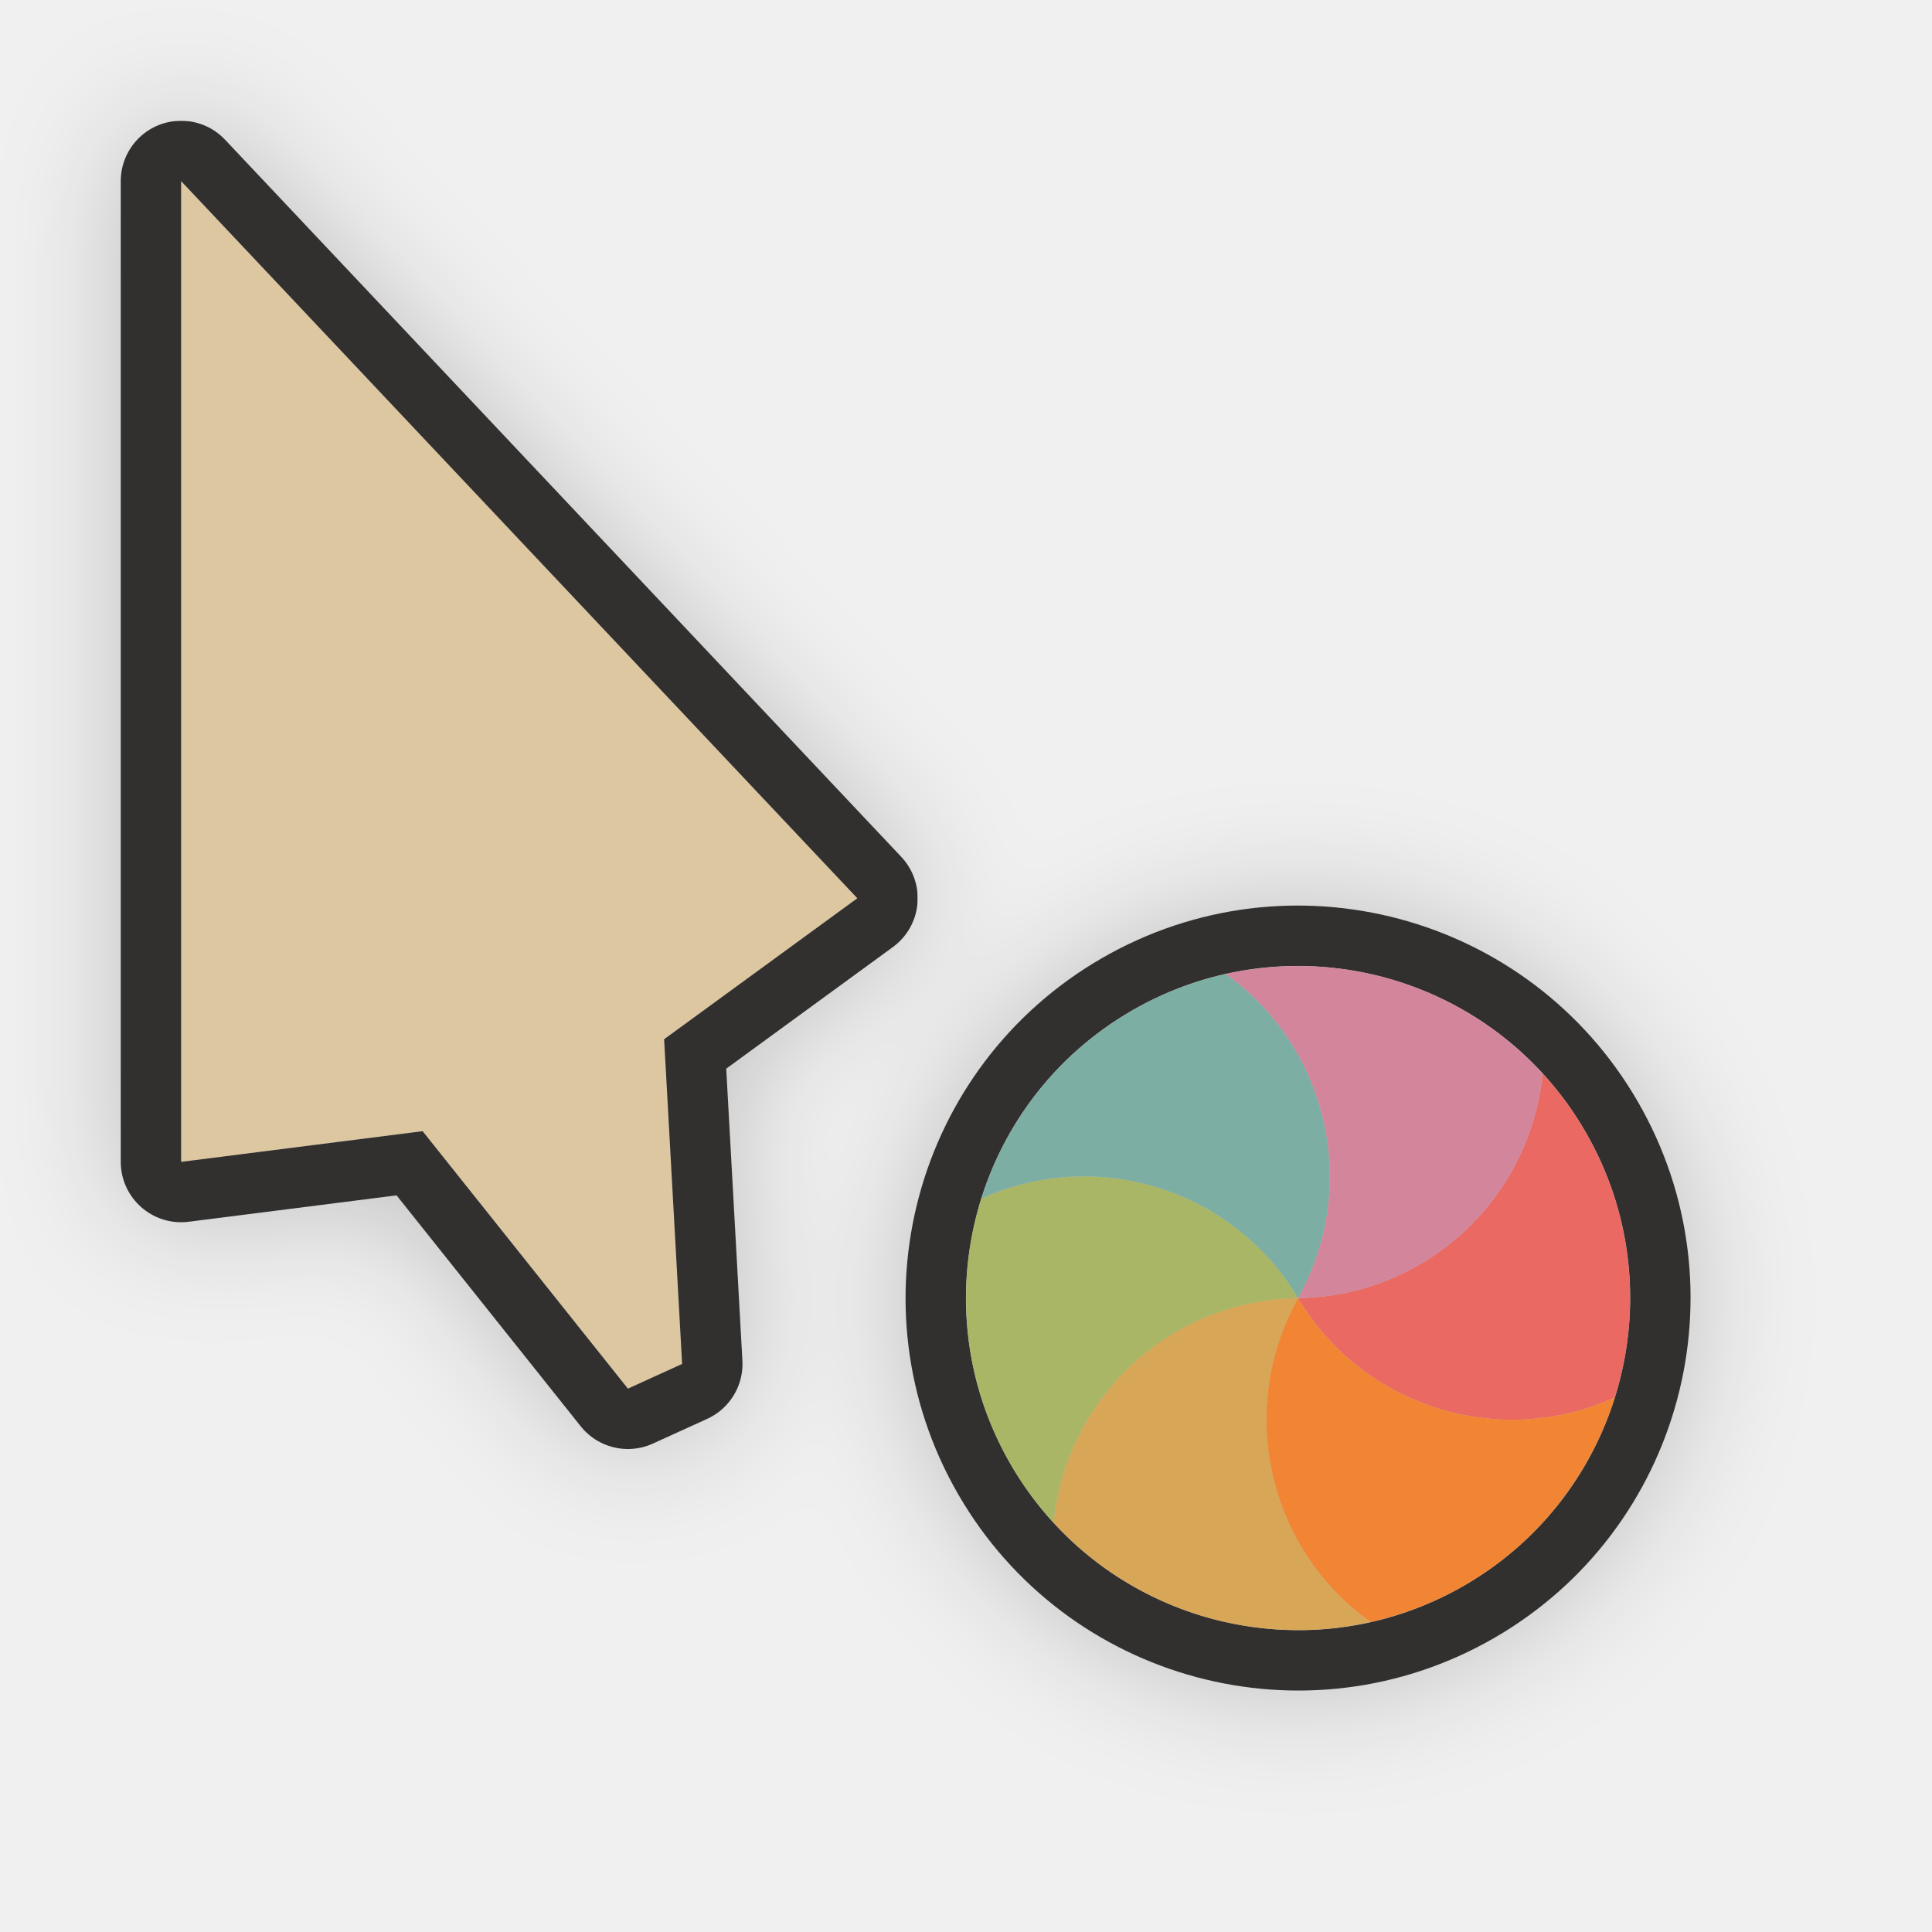
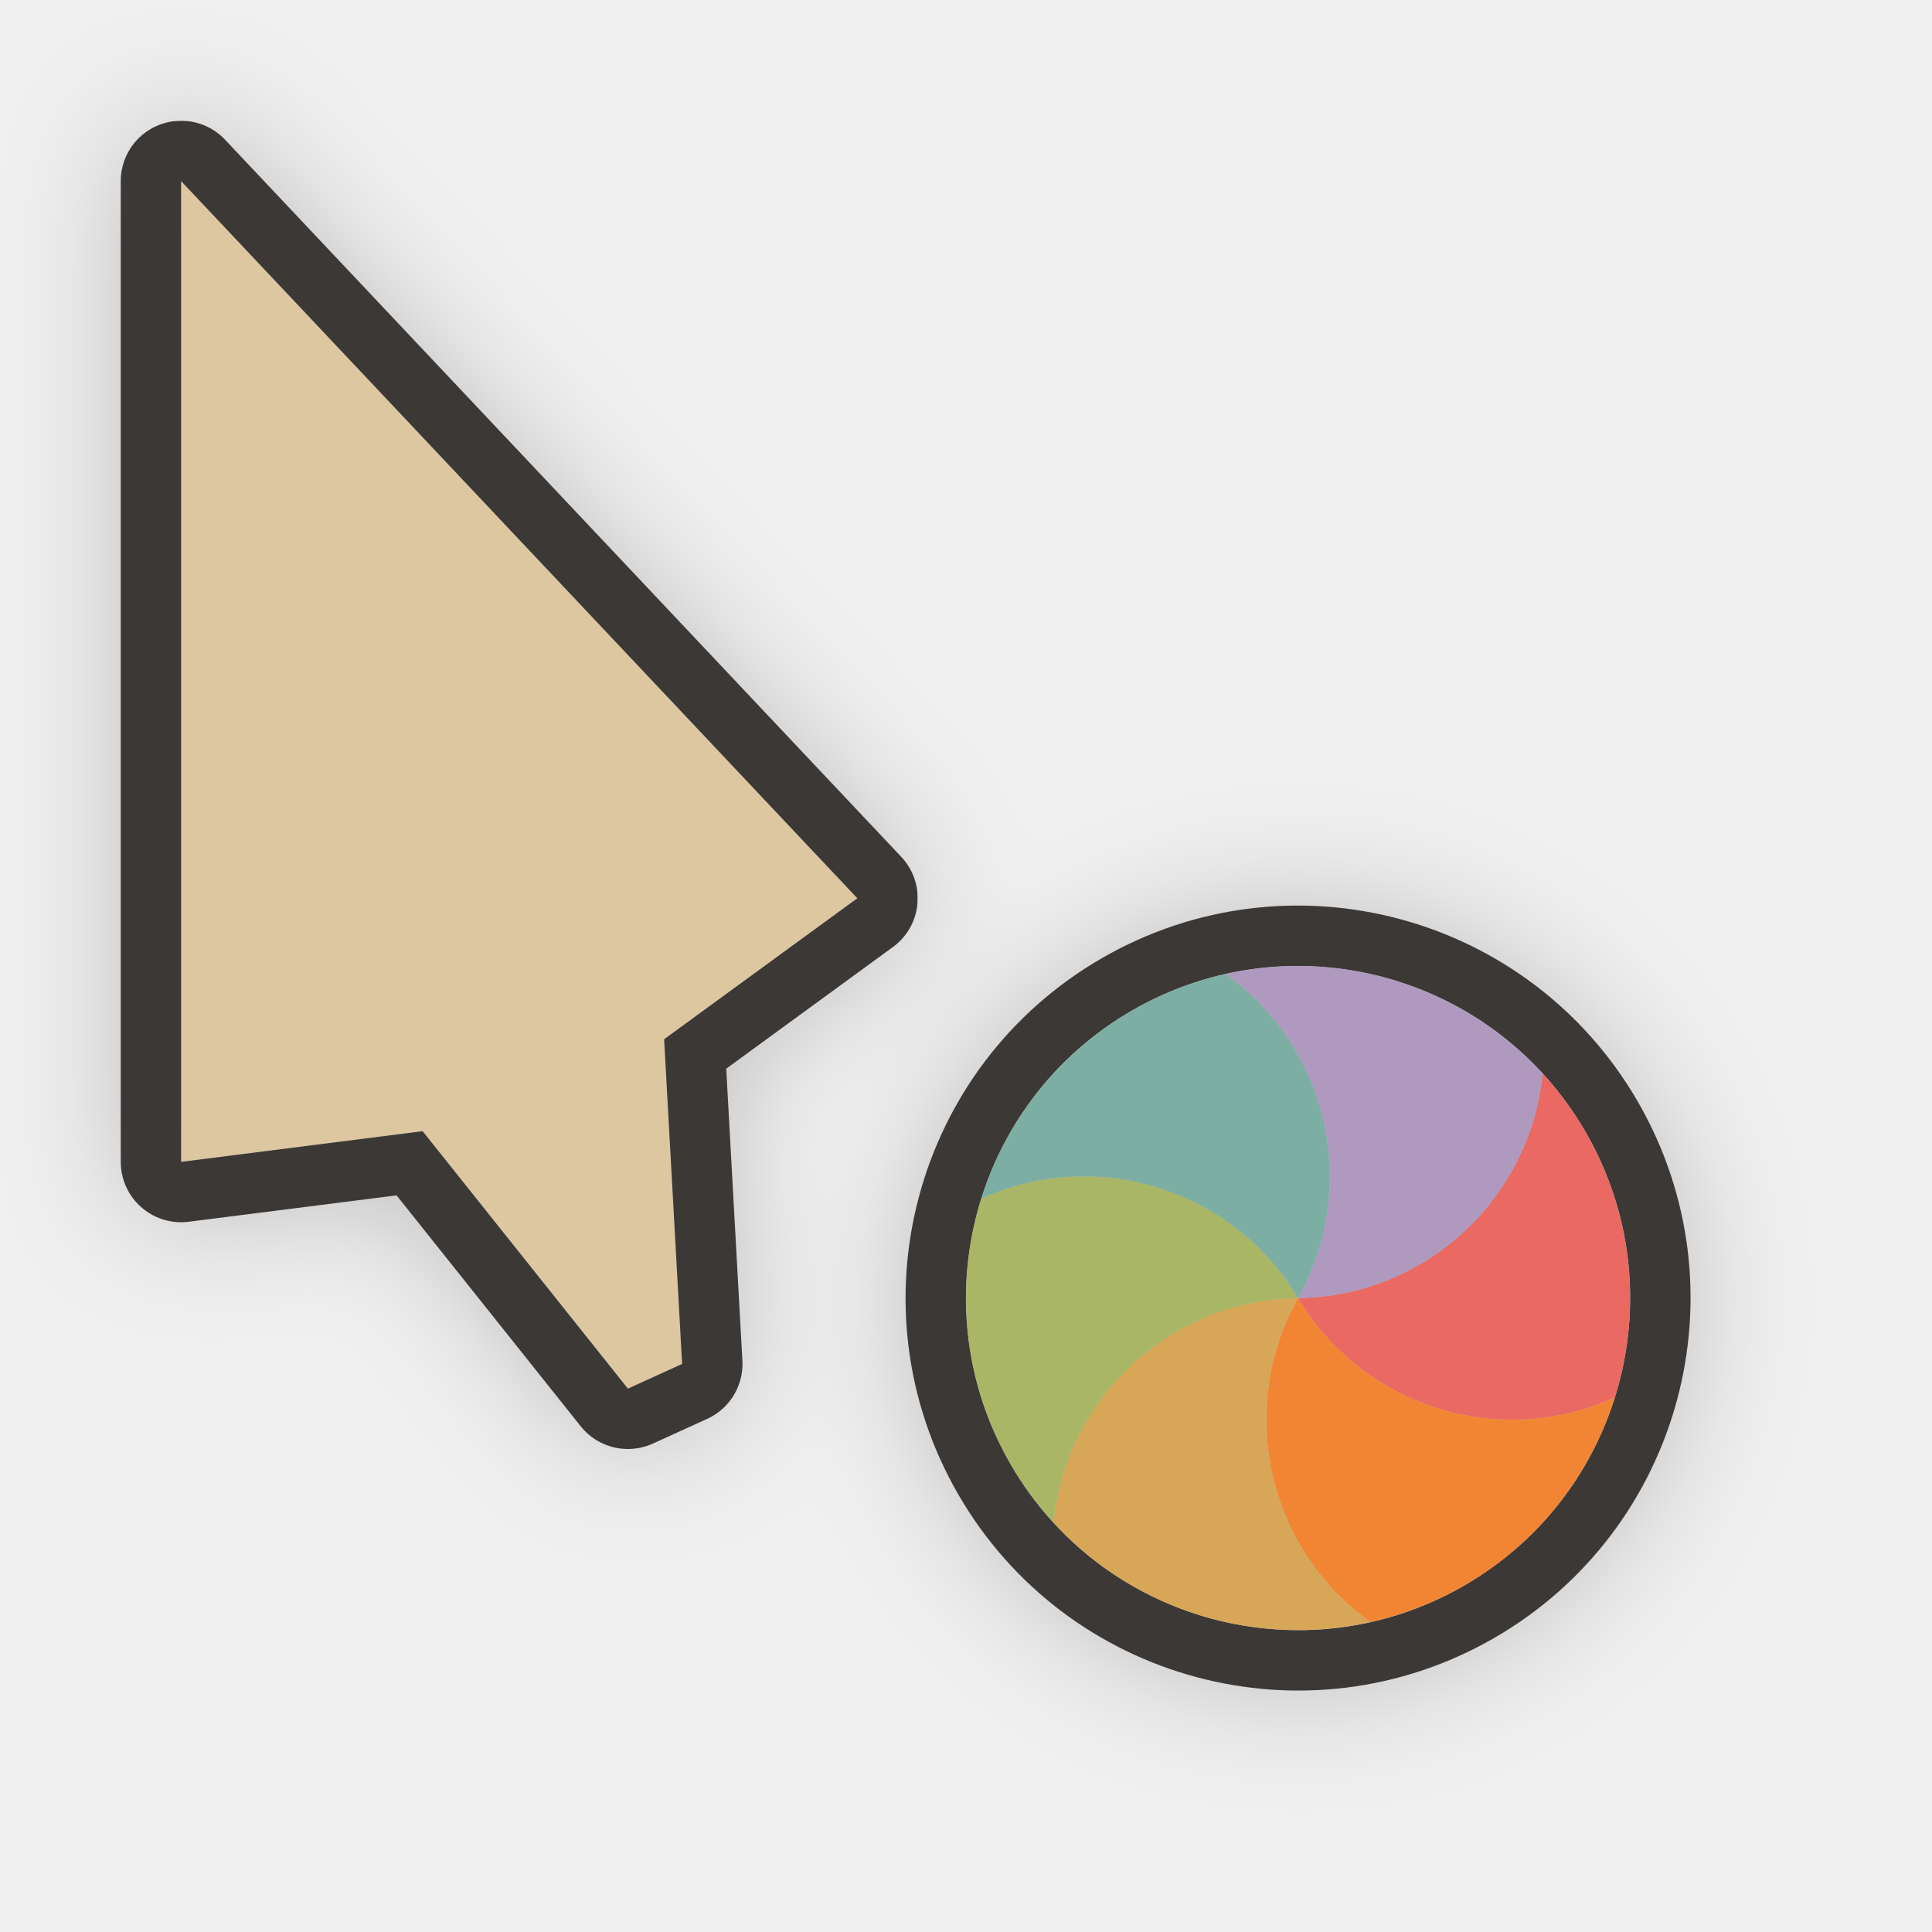
<svg xmlns="http://www.w3.org/2000/svg" width="32" height="32" viewBox="0 0 32 32" fill="none">
  <g clip-path="url(#clip0_197_3709)" filter="url(#filter0_d_197_3709)">
    <mask id="path-1-outside-1_197_3709" maskUnits="userSpaceOnUse" x="1.2" y="2" width="14" height="22" fill="black">
      <rect fill="white" x="1.2" y="2" width="14" height="22" />
      <path d="M14.2 14.878L3 3L3 19.244L7 18.736L10.4 23L11.298 22.591L11 17.213L14.2 14.878Z" />
    </mask>
    <path d="M14.2 14.878L3 3L3 19.244L7 18.736L10.4 23L11.298 22.591L11 17.213L14.2 14.878Z" fill="#DDC7A1" />
-     <path d="M14.2 14.878L3 3L3 19.244L7 18.736L10.4 23L11.298 22.591L11 17.213L14.2 14.878Z" stroke="#32302F" stroke-width="2" stroke-linejoin="round" mask="url(#path-1-outside-1_197_3709)" />
-     <circle cx="21.5" cy="21.5" r="6" transform="rotate(60 21.5 21.5)" stroke="#32302F" stroke-linejoin="round" />
+     <path d="M14.2 14.878L3 3L3 19.244L7 18.736L10.4 23L11.298 22.591L11 17.213L14.2 14.878Z" stroke="#3C3836" stroke-width="2" stroke-linejoin="round" mask="url(#path-1-outside-1_197_3709)" />
+     <circle cx="21.5" cy="21.5" r="6" transform="rotate(60 21.5 21.5)" stroke="#3C3836" stroke-linejoin="round" />
    <path d="M25.55 17.779C25.698 17.941 25.836 18.11 25.964 18.288C26.07 18.436 26.17 18.59 26.262 18.75C26.508 19.177 26.691 19.622 26.813 20.076C26.934 20.53 26.999 21.008 26.999 21.5C26.999 21.685 26.99 21.868 26.972 22.049C26.934 22.422 26.858 22.79 26.747 23.147C24.853 24.008 22.582 23.319 21.5 21.5C23.616 21.472 25.348 19.85 25.55 17.779Z" fill="#EA6962" />
    <path d="M26.747 23.147C26.681 23.355 26.604 23.56 26.514 23.76C26.439 23.926 26.355 24.089 26.262 24.249C26.016 24.676 25.722 25.057 25.39 25.389C25.057 25.721 24.676 26.016 24.25 26.262C24.089 26.355 23.926 26.439 23.76 26.513C23.418 26.667 23.062 26.786 22.697 26.867C21.004 25.658 20.466 23.346 21.5 21.5C22.582 23.319 24.853 24.008 26.747 23.147Z" fill="#F28534" />
    <path d="M22.697 26.867C22.484 26.915 22.267 26.95 22.049 26.972C21.869 26.99 21.686 26.999 21.5 26.999C21.008 26.999 20.531 26.934 20.076 26.813C19.622 26.691 19.177 26.509 18.75 26.262C18.59 26.17 18.436 26.07 18.288 25.964C17.984 25.745 17.703 25.495 17.45 25.22C17.651 23.15 19.384 21.527 21.5 21.5C20.466 23.347 21.005 25.658 22.697 26.867Z" fill="#D8A657" />
    <path d="M17.45 25.22C17.302 25.059 17.164 24.89 17.036 24.712C16.93 24.564 16.83 24.41 16.738 24.25C16.491 23.823 16.309 23.378 16.187 22.924C16.066 22.47 16.001 21.992 16.001 21.5C16.001 21.315 16.01 21.131 16.028 20.951C16.066 20.578 16.141 20.21 16.253 19.853C18.147 18.992 20.418 19.681 21.5 21.5C19.384 21.528 17.652 23.15 17.45 25.22Z" fill="#A9B665" />
    <path d="M16.253 19.853C16.319 19.645 16.396 19.44 16.486 19.24C16.561 19.074 16.645 18.911 16.738 18.751C16.984 18.324 17.278 17.943 17.61 17.611C17.943 17.279 18.324 16.984 18.75 16.738C18.911 16.645 19.074 16.561 19.239 16.487C19.581 16.333 19.938 16.214 20.303 16.133C21.996 17.342 22.534 19.654 21.5 21.5C20.418 19.681 18.147 18.992 16.253 19.853Z" fill="#7DAEA3" />
-     <path d="M20.303 16.133C20.516 16.085 20.733 16.05 20.951 16.028C21.131 16.01 21.314 16.001 21.5 16.001C21.992 16.001 22.469 16.066 22.923 16.187C23.377 16.309 23.823 16.491 24.25 16.738C24.41 16.83 24.564 16.93 24.712 17.036C25.016 17.255 25.297 17.504 25.55 17.78C25.349 19.85 23.616 21.473 21.5 21.5C22.534 19.653 21.995 17.342 20.303 16.133Z" fill="#D3869B" />
+     <path d="M20.303 16.133C20.516 16.085 20.733 16.05 20.951 16.028C21.131 16.01 21.314 16.001 21.5 16.001C21.992 16.001 22.469 16.066 22.923 16.187C23.377 16.309 23.823 16.491 24.25 16.738C24.41 16.83 24.564 16.93 24.712 17.036C25.016 17.255 25.297 17.504 25.55 17.78C25.349 19.85 23.616 21.473 21.5 21.5C22.534 19.653 21.995 17.342 20.303 16.133Z" fill="#AF99BF" />
  </g>
  <defs>
    <filter id="filter0_d_197_3709" x="-2" y="-2" width="36" height="36" filterUnits="userSpaceOnUse" color-interpolation-filters="sRGB">
      <feFlood flood-opacity="0" result="BackgroundImageFix" />
      <feColorMatrix in="SourceAlpha" type="matrix" values="0 0 0 0 0 0 0 0 0 0 0 0 0 0 0 0 0 0 127 0" result="hardAlpha" />
      <feOffset />
      <feGaussianBlur stdDeviation="1" />
      <feColorMatrix type="matrix" values="0 0 0 0 0 0 0 0 0 0 0 0 0 0 0 0 0 0 0.2 0" />
      <feBlend mode="normal" in2="BackgroundImageFix" result="effect1_dropShadow_197_3709" />
      <feBlend mode="normal" in="SourceGraphic" in2="effect1_dropShadow_197_3709" result="shape" />
    </filter>
    <clipPath id="clip0_197_3709">
      <rect width="32" height="32" fill="white" />
    </clipPath>
  </defs>
</svg>
